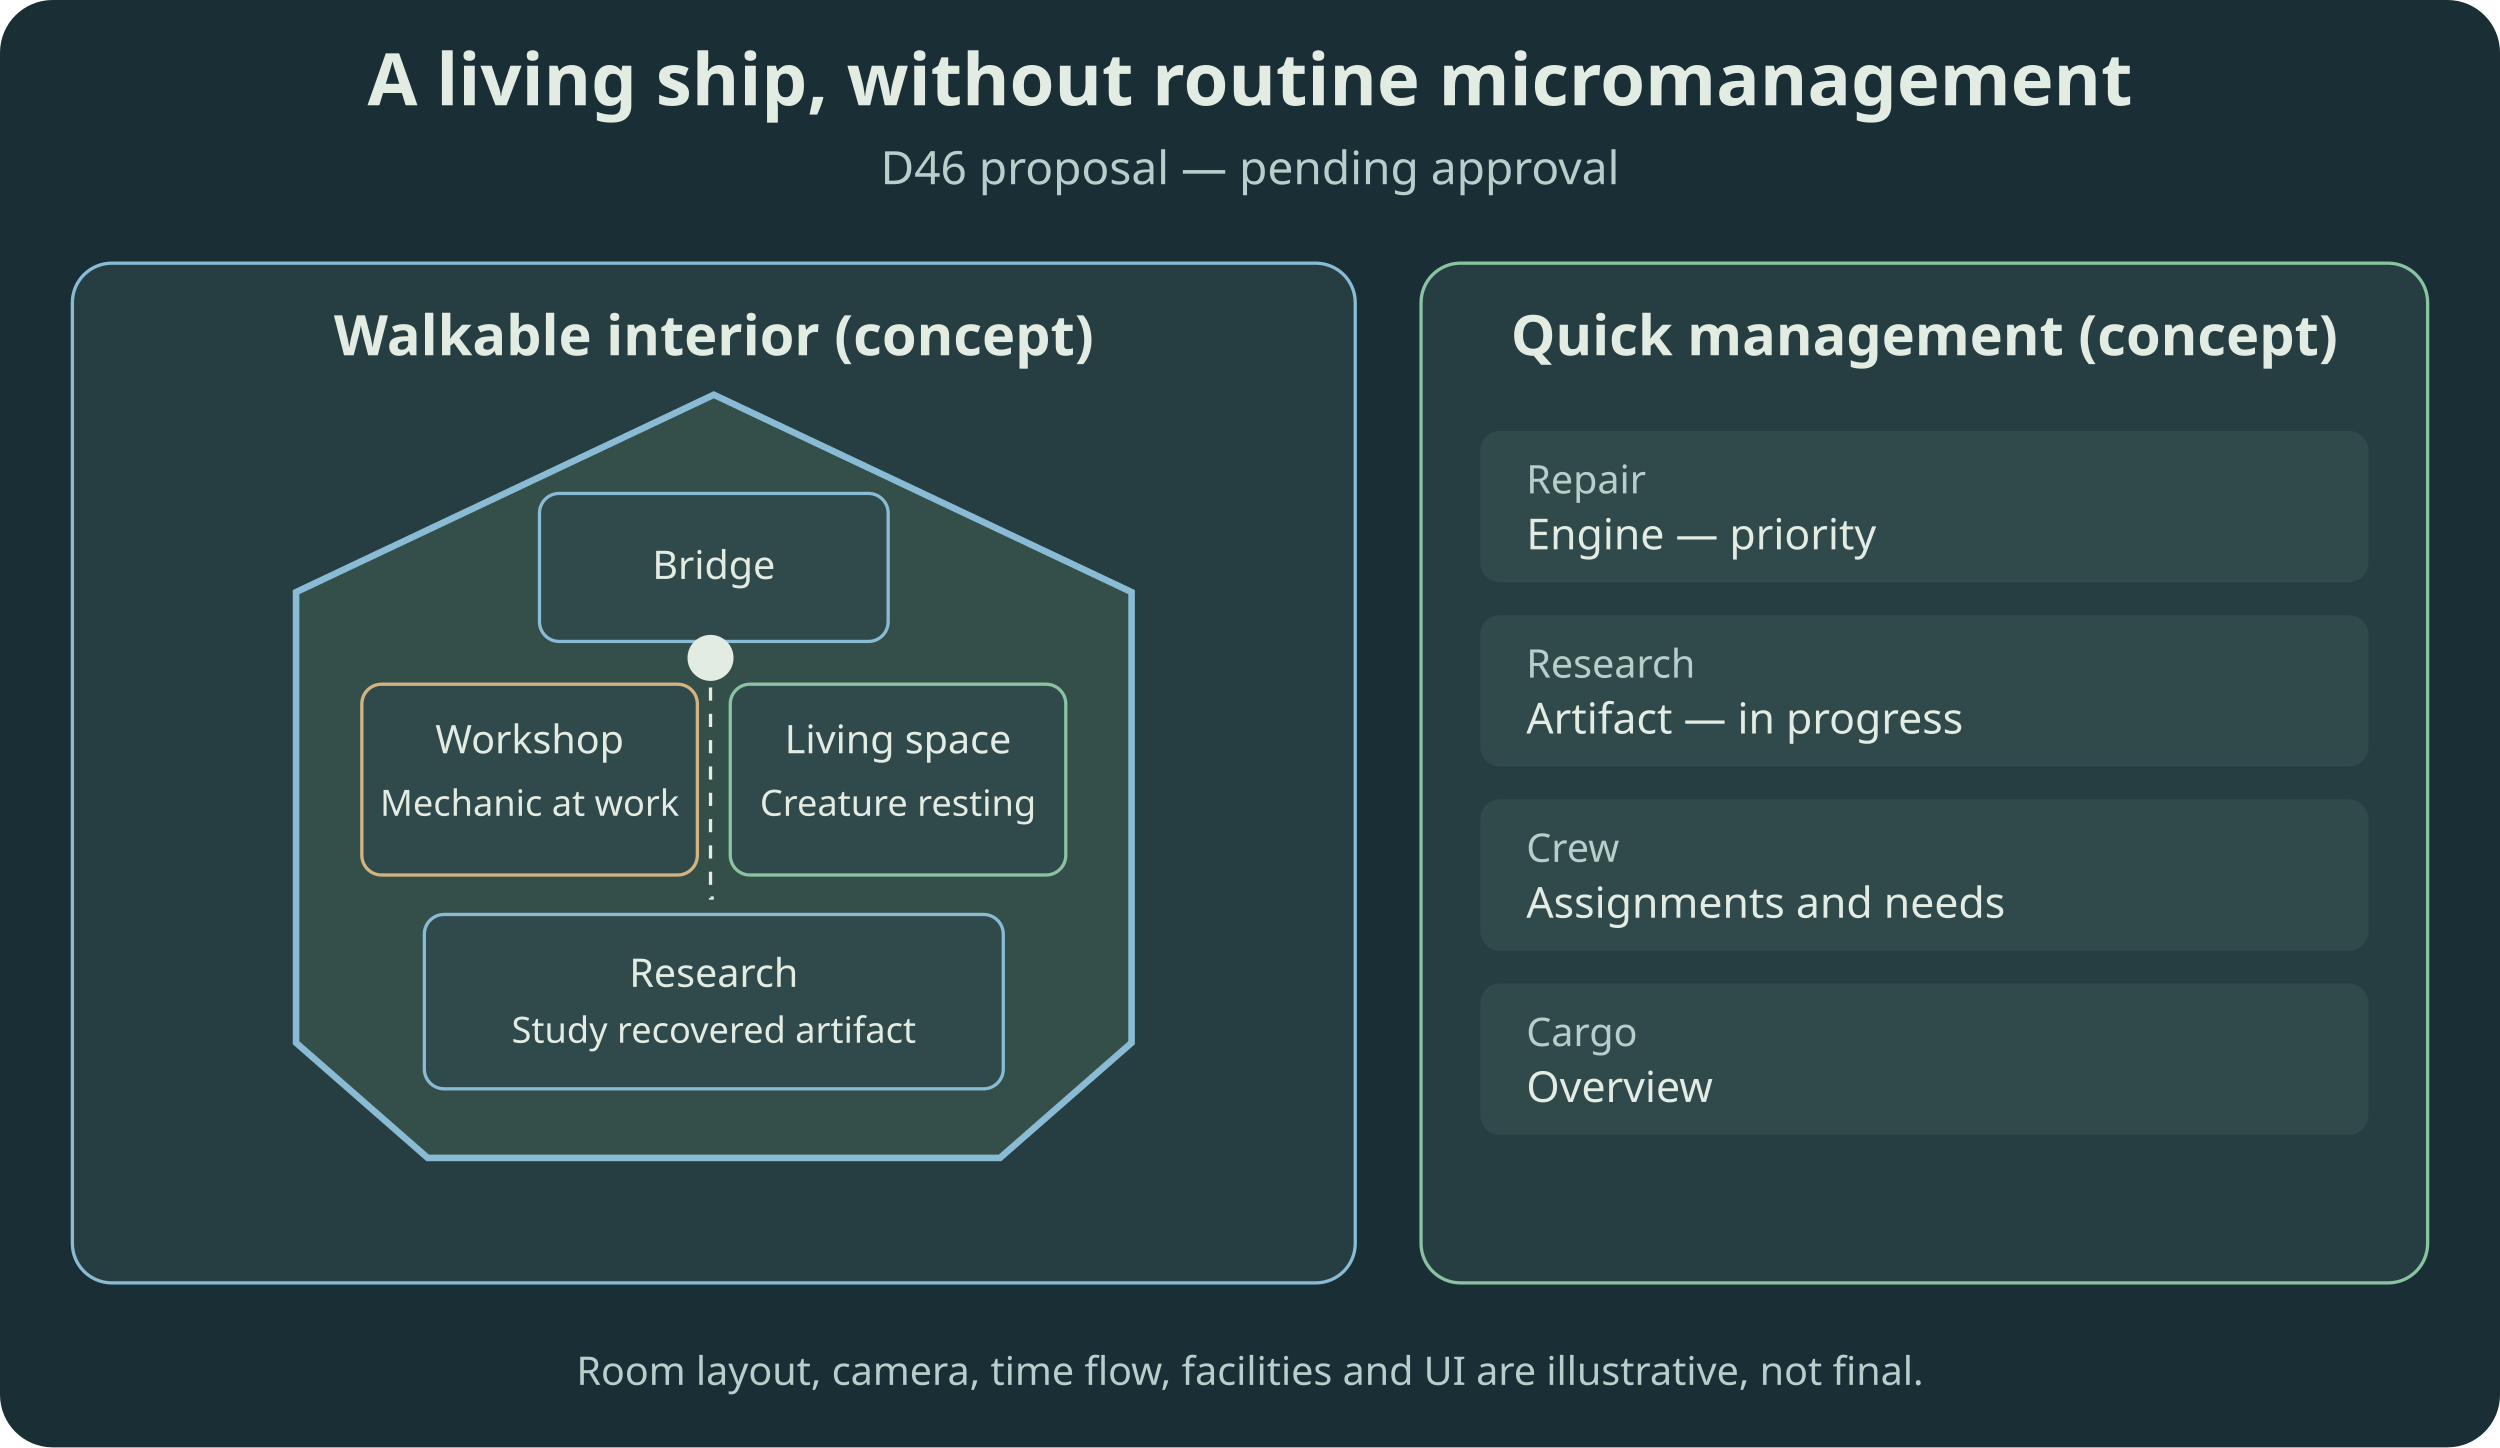
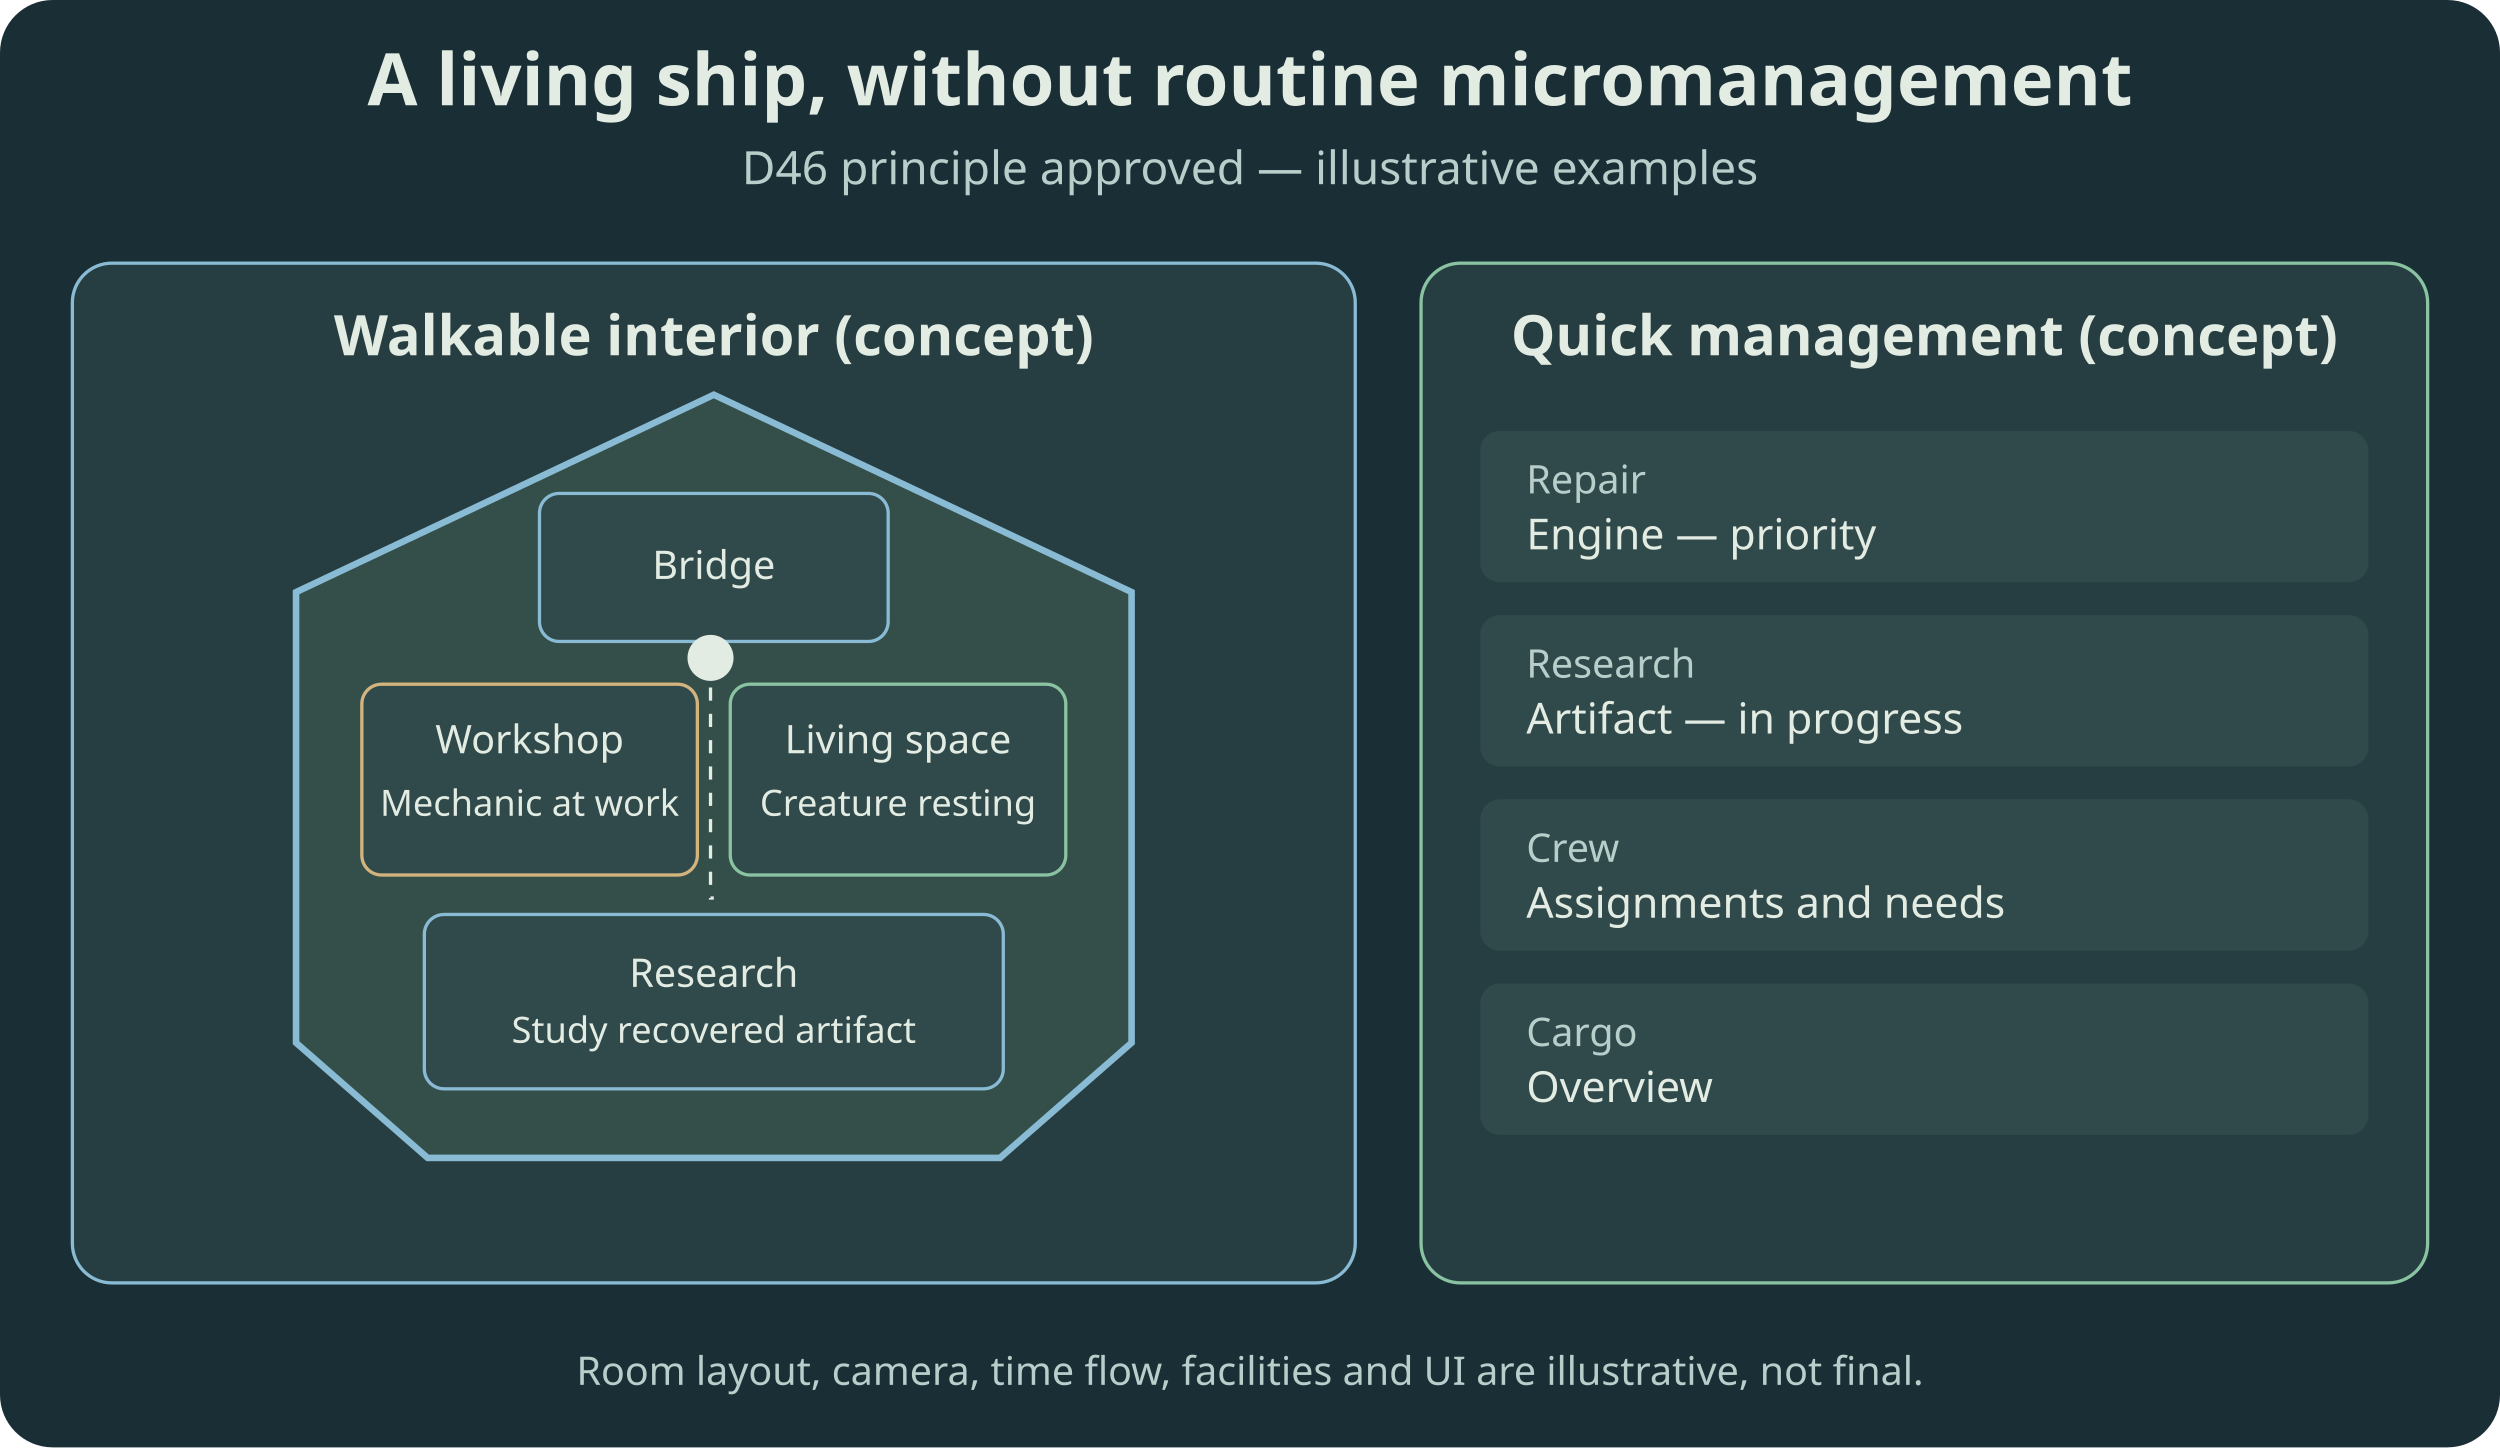
<svg xmlns="http://www.w3.org/2000/svg" viewBox="0 0 760 440" role="img">
  <rect width="760" height="440" rx="16" fill="#192e35" />
  <g font-family="sans-serif" fill="#e3ece3" text-anchor="middle">
    <text x="380" y="32" font-size="22" font-weight="bold">A living ship, without routine micromanagement</text>
-     <text x="380" y="56" font-size="14" fill="#b7ceca">D46 proposal — pending approval</text>
+     <text x="380" y="56" font-size="14" fill="#b7ceca">D46 principle approved — illustrative examples</text>
    <rect x="22" y="80" width="390" height="310" rx="12" fill="#263e41" stroke="#8abbd5" />
    <text x="217" y="108" font-size="17" font-weight="bold">Walkable interior (concept)</text>
    <path d="M217 120L344 180V317L304 352H130L90 317V180Z" fill="#344e49" stroke="#8abbd5" stroke-width="2" />
    <rect x="164" y="150" width="106" height="45" rx="6" fill="#30494a" stroke="#8abbd5" />
    <text x="217" y="176" font-size="12">Bridge</text>
    <rect x="110" y="208" width="102" height="58" rx="6" fill="#30494a" stroke="#d4b47e" />
    <text x="161" y="229" font-size="12">Workshop</text>
    <text x="161" y="248" font-size="11">Mechanic at work</text>
    <rect x="222" y="208" width="102" height="58" rx="6" fill="#30494a" stroke="#8ac3a1" />
    <text x="273" y="229" font-size="12">Living space</text>
    <text x="273" y="248" font-size="11">Creature resting</text>
    <rect x="129" y="278" width="176" height="53" rx="6" fill="#30494a" stroke="#8abbd5" />
    <text x="217" y="300" font-size="12">Research</text>
    <text x="217" y="317" font-size="11">Study recovered artifact</text>
    <circle cx="216" cy="200" r="7" fill="#e3ece3" />
    <path d="M216 201V273H217" stroke="#e3ece3" stroke-dasharray="4 4" fill="none" />
    <rect x="432" y="80" width="306" height="310" rx="12" fill="#263e41" stroke="#8ac3a1" />
    <text x="585" y="108" font-size="17" font-weight="bold">Quick management (concept)</text>
    <rect x="450" y="131" width="270" height="46" rx="6" fill="#30494a" />
    <text x="464" y="150" text-anchor="start" font-size="12" fill="#b7ceca">Repair</text>
    <text x="464" y="167" text-anchor="start" font-size="13">Engine — priority</text>
    <rect x="450" y="187" width="270" height="46" rx="6" fill="#30494a" />
    <text x="464" y="206" text-anchor="start" font-size="12" fill="#b7ceca">Research</text>
    <text x="464" y="223" text-anchor="start" font-size="13">Artifact — in progress</text>
    <rect x="450" y="243" width="270" height="46" rx="6" fill="#30494a" />
    <text x="464" y="262" text-anchor="start" font-size="12" fill="#b7ceca">Crew</text>
    <text x="464" y="279" text-anchor="start" font-size="13">Assignments and needs</text>
    <rect x="450" y="299" width="270" height="46" rx="6" fill="#30494a" />
    <text x="464" y="318" text-anchor="start" font-size="12" fill="#b7ceca">Cargo</text>
    <text x="464" y="335" text-anchor="start" font-size="13">Overview</text>
    <text x="380" y="421" font-size="12" fill="#b7ceca">Room layout, camera, time flow, facilities and UI are illustrative, not final.</text>
  </g>
</svg>
